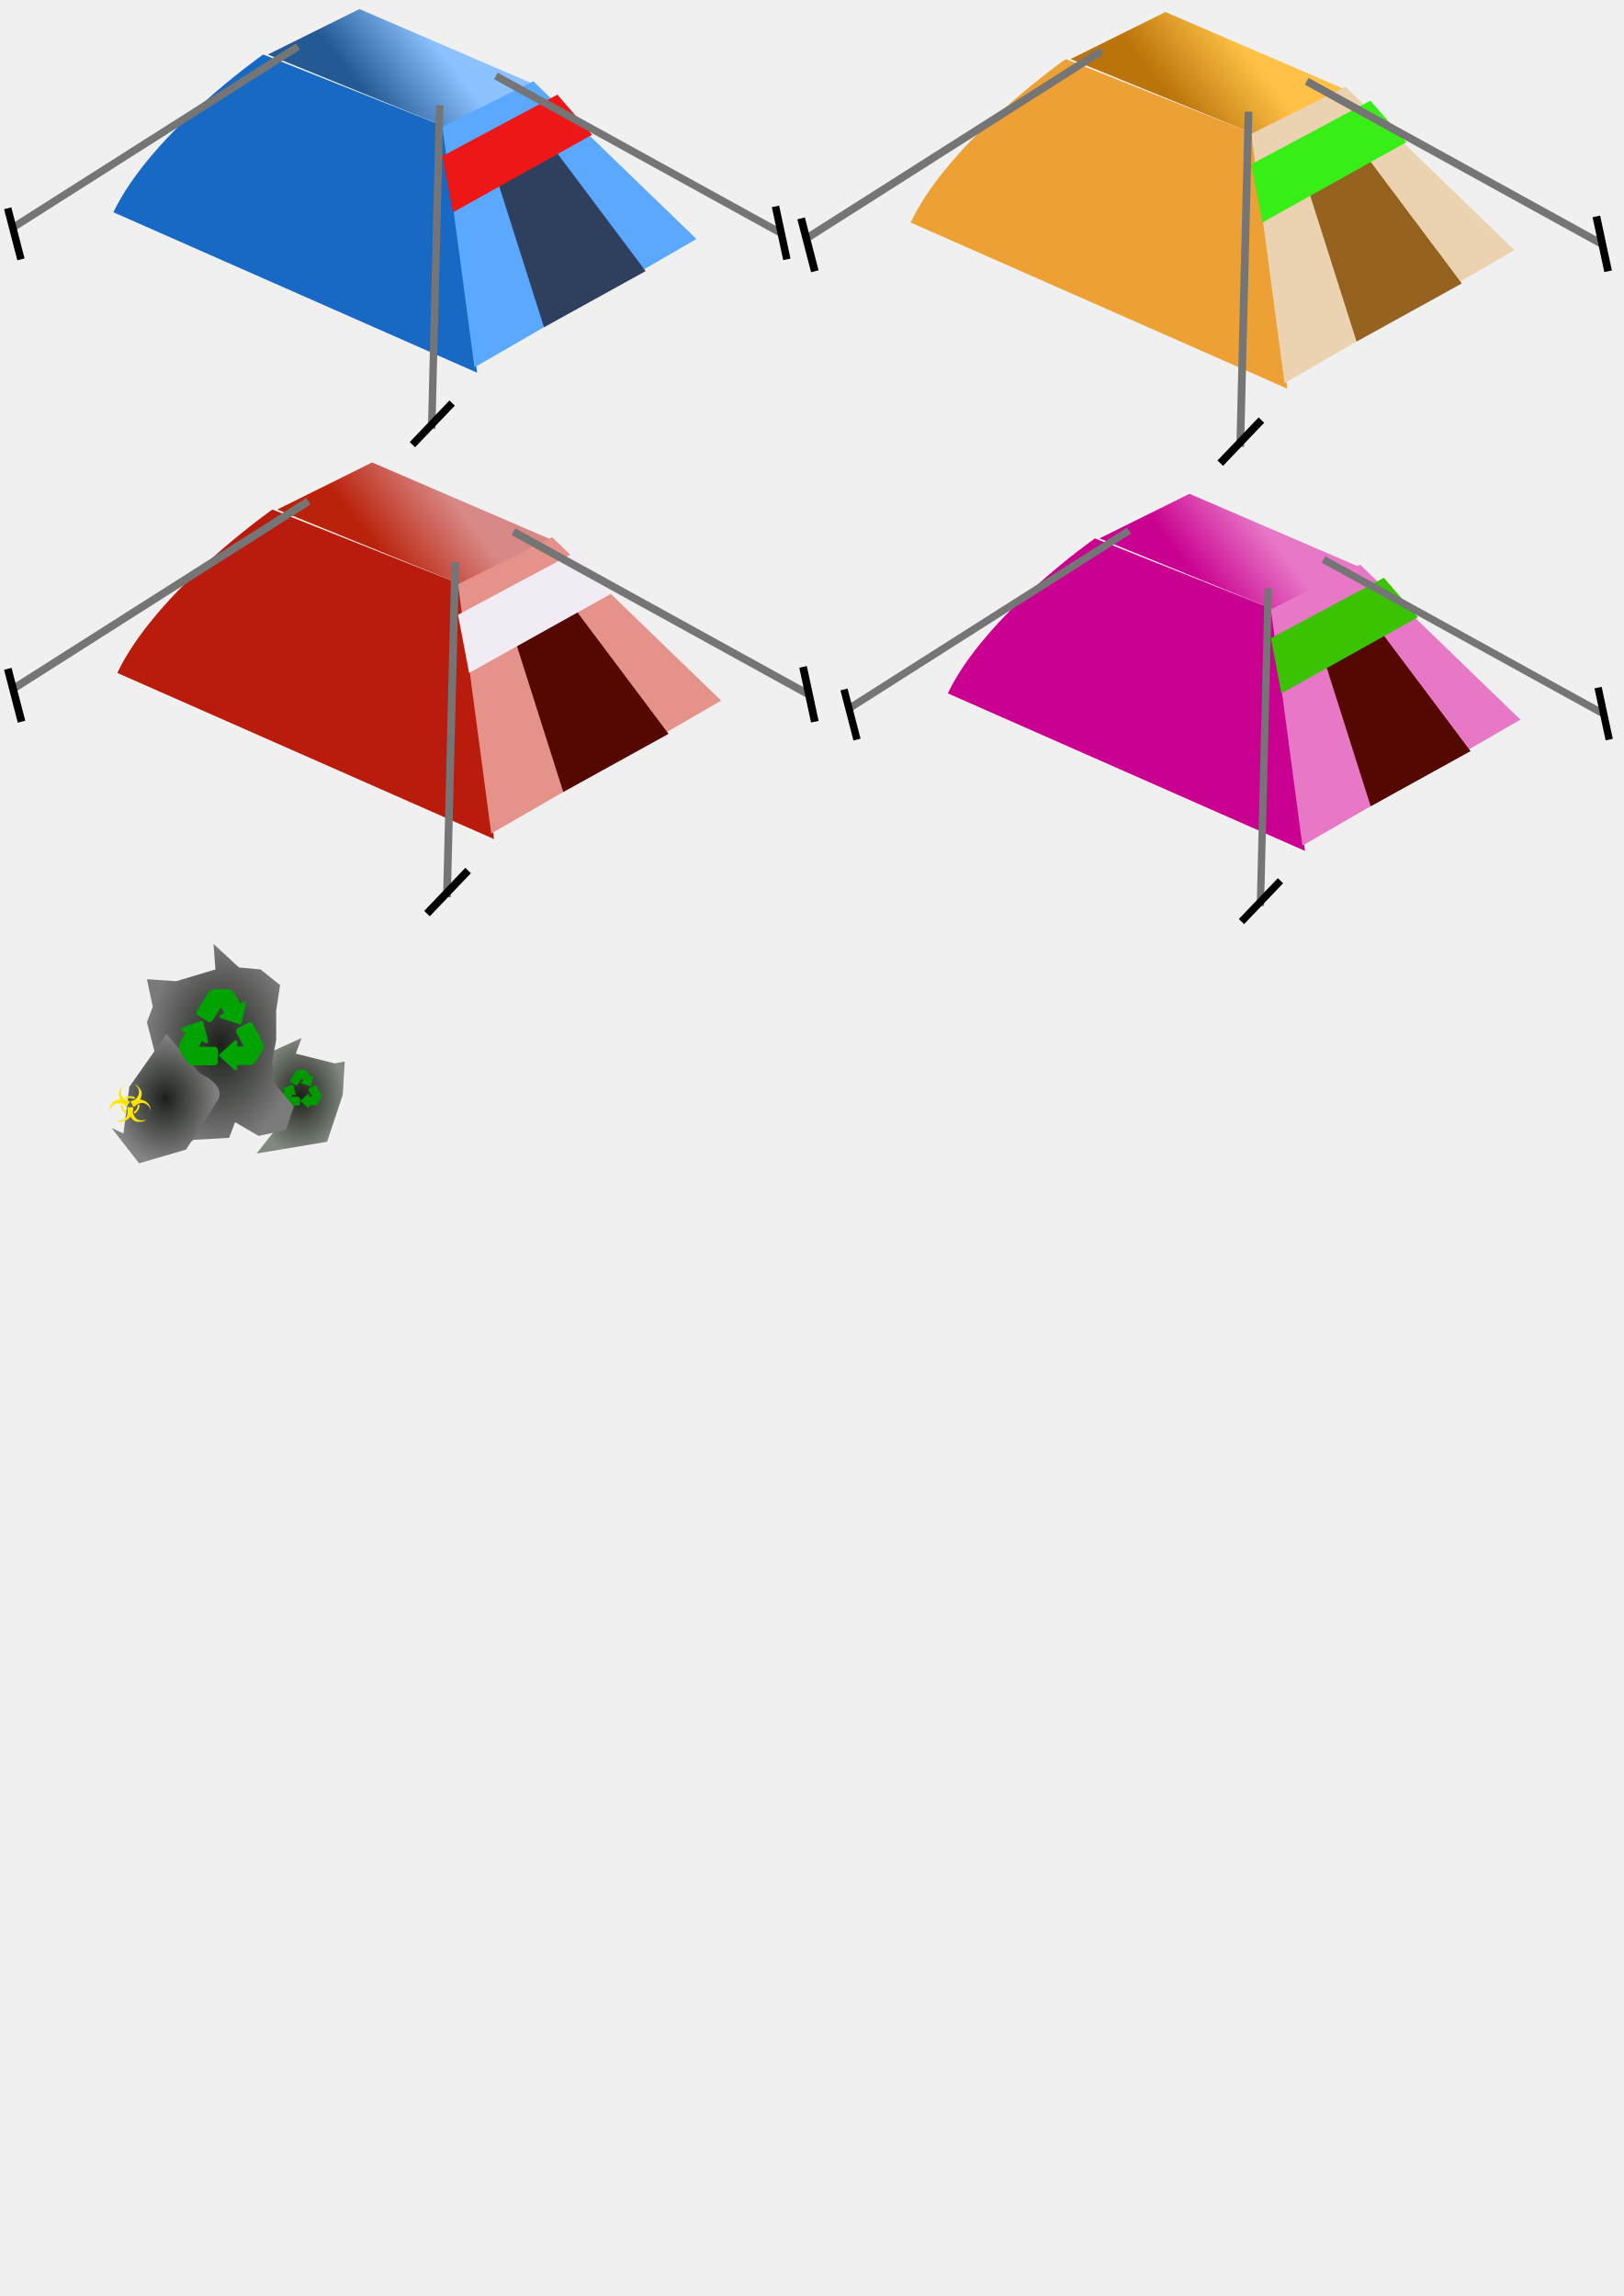
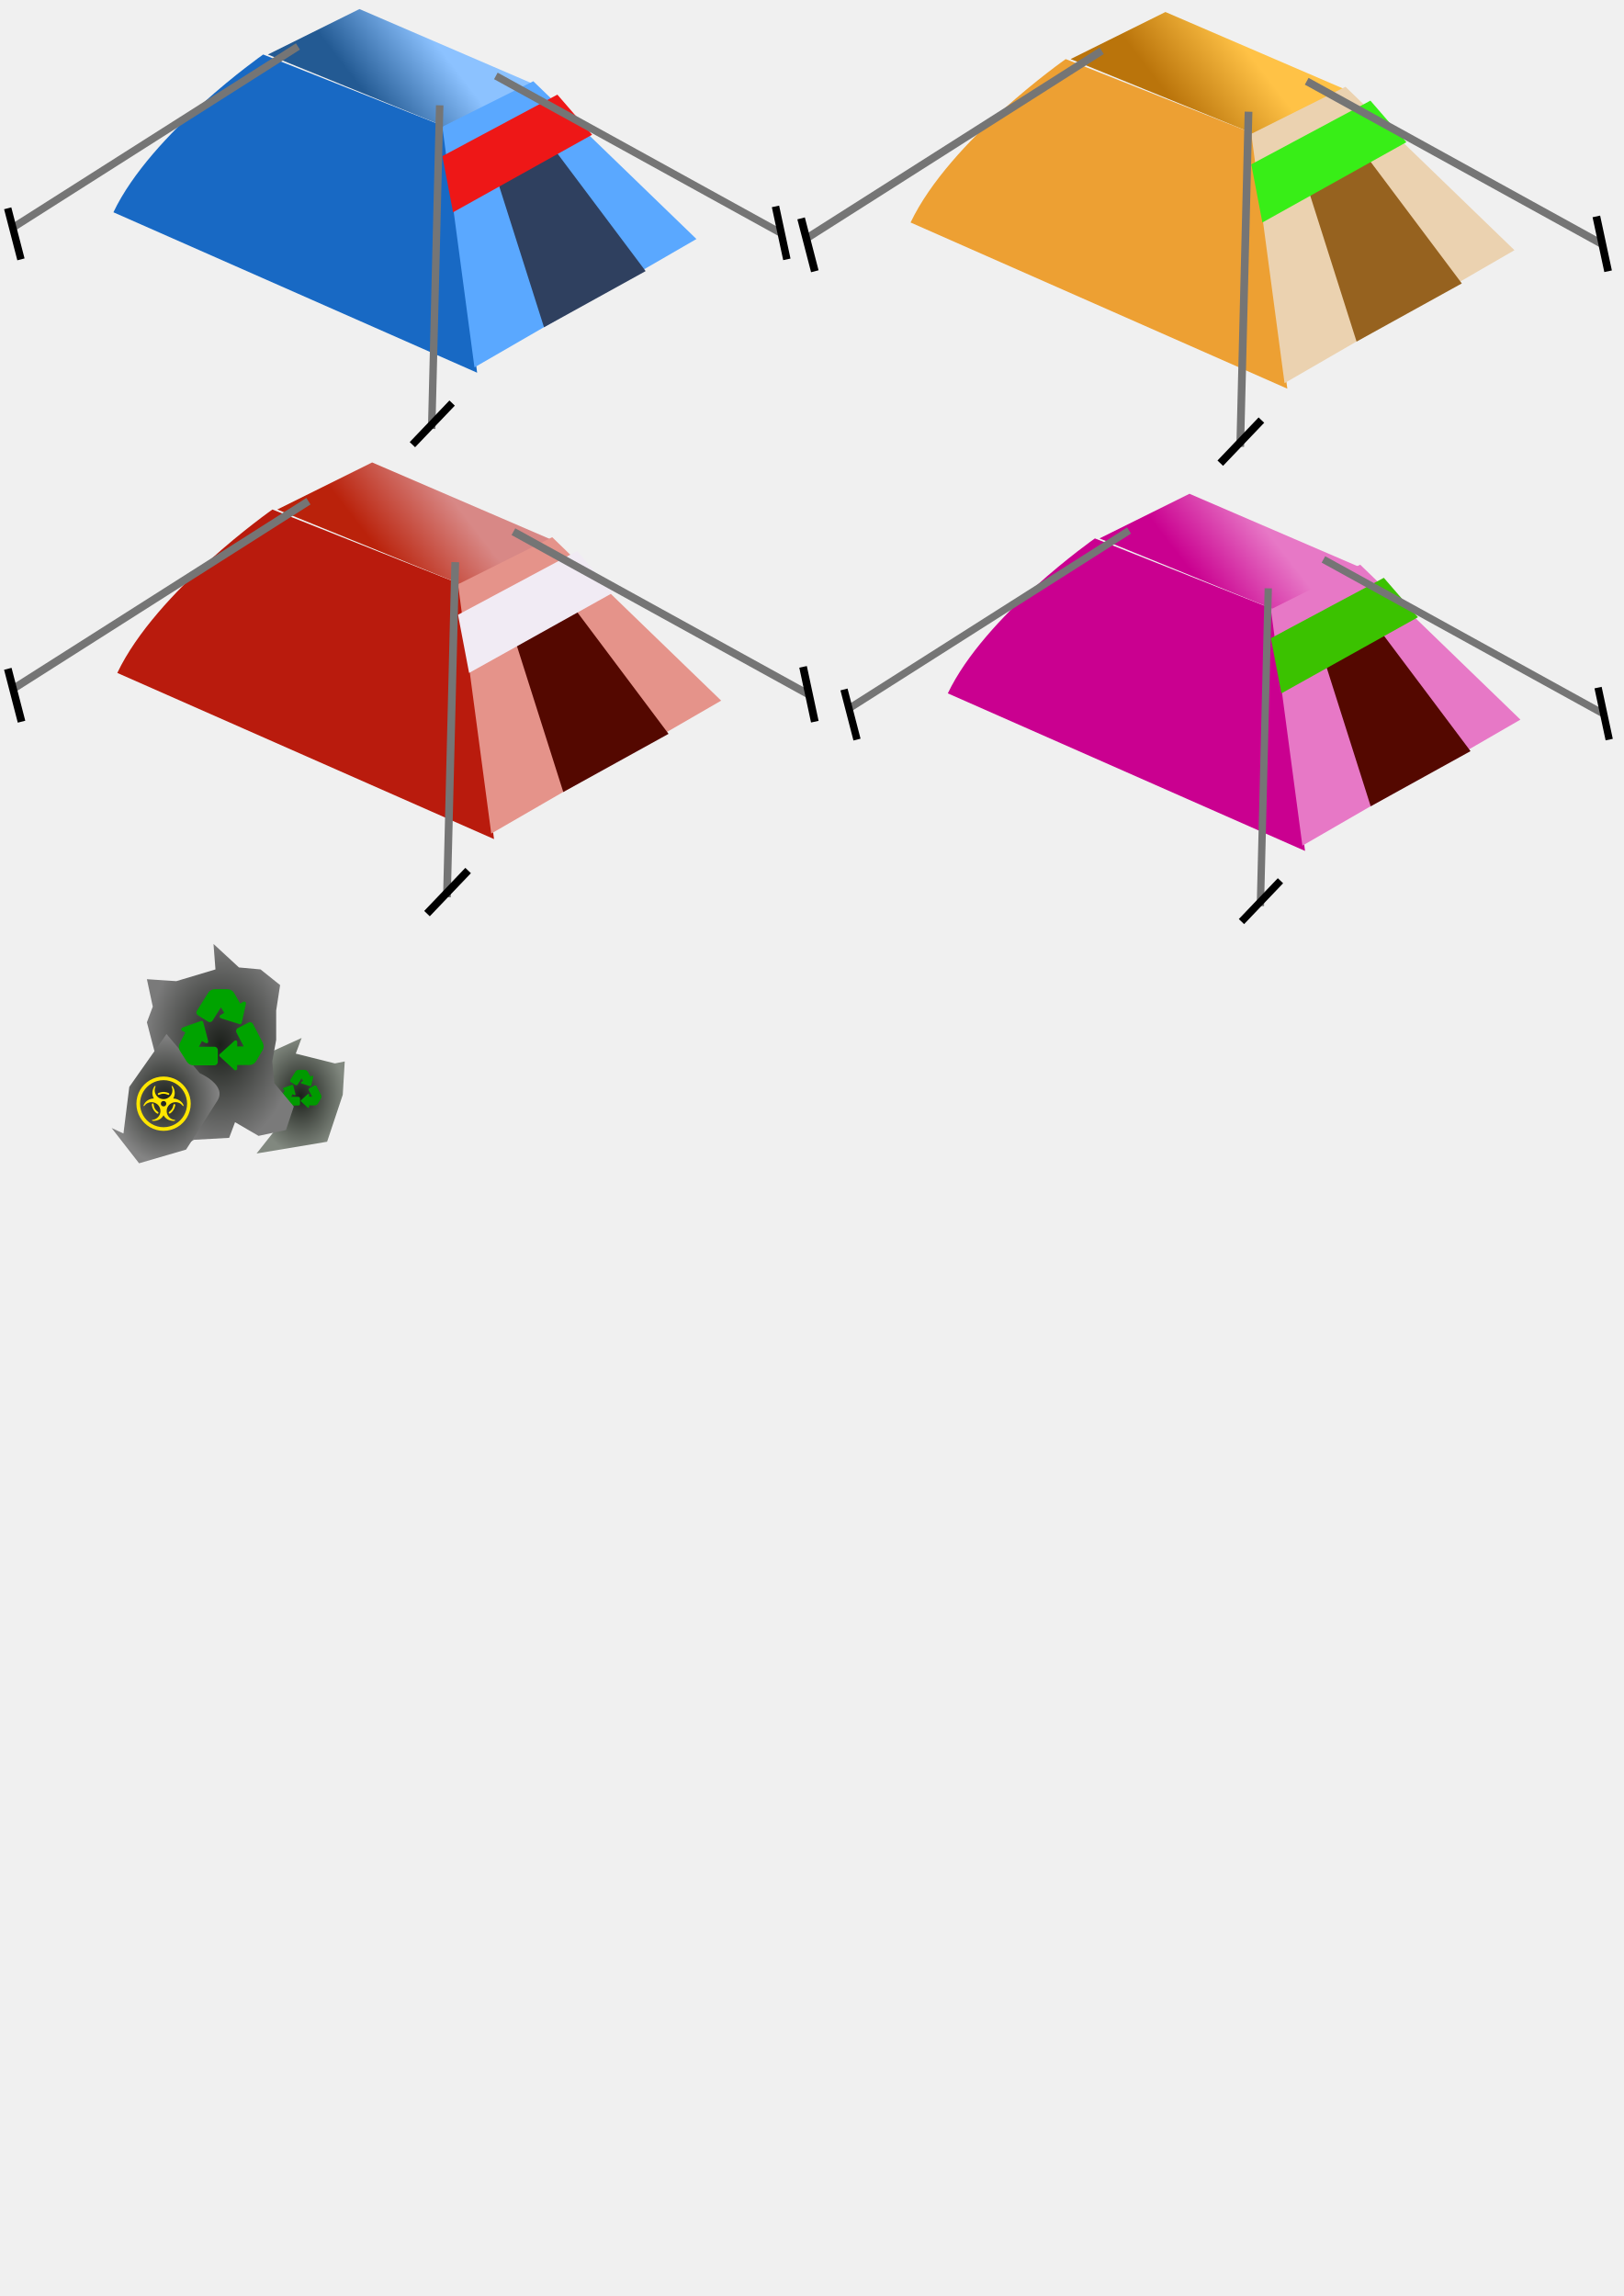
<svg xmlns="http://www.w3.org/2000/svg" xmlns:xlink="http://www.w3.org/1999/xlink" width="210mm" height="297mm" viewBox="0 0 210 297" version="1.1" id="svg49950">
  <defs id="defs49947">
    <linearGradient id="linearGradient57663">
      <stop style="stop-color:#1c201b;stop-opacity:1;" offset="0" id="stop57659" />
      <stop style="stop-color:#848484;stop-opacity:1;" offset="1" id="stop57661" />
    </linearGradient>
    <linearGradient id="linearGradient57655">
      <stop style="stop-color:#1c201b;stop-opacity:1;" offset="0" id="stop57651" />
      <stop style="stop-color:#81887f;stop-opacity:1;" offset="1" id="stop57653" />
    </linearGradient>
    <linearGradient id="linearGradient57587">
      <stop style="stop-color:#1c201b;stop-opacity:1;" offset="0" id="stop57583" />
      <stop style="stop-color:#7a7a7a;stop-opacity:1;" offset="1" id="stop57585" />
    </linearGradient>
    <linearGradient id="linearGradient53693">
      <stop style="stop-color:#ca0090;stop-opacity:1;" offset="0" id="stop53689" />
      <stop style="stop-color:#e778c6;stop-opacity:1;" offset="1" id="stop53691" />
    </linearGradient>
    <linearGradient id="linearGradient53394">
      <stop style="stop-color:#ba220b;stop-opacity:1;" offset="0" id="stop53390" />
      <stop style="stop-color:#d88886;stop-opacity:1;" offset="1" id="stop53392" />
    </linearGradient>
    <linearGradient id="linearGradient53164">
      <stop style="stop-color:#ba740b;stop-opacity:1;" offset="0" id="stop53160" />
      <stop style="stop-color:#ffc246;stop-opacity:1;" offset="1" id="stop53162" />
    </linearGradient>
    <linearGradient id="linearGradient52250">
      <stop style="stop-color:#235a93;stop-opacity:1;" offset="0" id="stop52246" />
      <stop style="stop-color:#8cc2ff;stop-opacity:1;" offset="1" id="stop52248" />
    </linearGradient>
    <linearGradient xlink:href="#linearGradient52250" id="linearGradient52252" x1="61.956" y1="42.999" x2="71.167" y2="35.906" gradientUnits="userSpaceOnUse" gradientTransform="matrix(0.9654786,0,0,0.9654786,-11.96639,-28.576)" />
    <linearGradient xlink:href="#linearGradient53164" id="linearGradient53078" gradientUnits="userSpaceOnUse" x1="61.956" y1="42.999" x2="71.167" y2="35.906" gradientTransform="translate(90.18309,-29.25776)" />
    <linearGradient xlink:href="#linearGradient53394" id="linearGradient53239" gradientUnits="userSpaceOnUse" gradientTransform="translate(-12.41563,29.00819)" x1="61.956" y1="42.999" x2="71.167" y2="35.906" />
    <linearGradient xlink:href="#linearGradient53693" id="linearGradient53469" gradientUnits="userSpaceOnUse" gradientTransform="matrix(0.9482179,0,0,0.9482179,96.42655,34.65691)" x1="61.956" y1="42.999" x2="71.167" y2="35.906" />
    <radialGradient xlink:href="#linearGradient57587" id="radialGradient57591" cx="28.5" cy="135.152" fx="28.5" fy="135.152" r="9.5" gradientTransform="matrix(1,0,0,1.373333,0,-50.45662)" gradientUnits="userSpaceOnUse" />
    <radialGradient xlink:href="#linearGradient57655" id="radialGradient57657" cx="38.886" cy="141.738" fx="38.886" fy="141.738" r="5.7" gradientTransform="matrix(1,0,0,1.311111,0,-44.09636)" gradientUnits="userSpaceOnUse" />
    <radialGradient xlink:href="#linearGradient57663" id="radialGradient57665" cx="21.416" cy="142.118" fx="21.416" fy="142.118" r="6.977" gradientTransform="matrix(1,0,0,1.198279,0,-28.17912)" gradientUnits="userSpaceOnUse" />
  </defs>
  <g id="layer1">
    <path style="fill:#1869c4;fill-opacity:1;stroke:none;stroke-width:0.965;stroke-opacity:1" d="M 14.668,27.459 61.709,48.213 57.559,16.39 34.038,7.051 c 0,0 -14.478,10.135 -19.37,20.408 z" id="path50492" />
    <path style="fill:url(#linearGradient52252);fill-opacity:1;stroke:none;stroke-width:0.965" d="M 34.643,7.051 46.49,1.171 68.973,10.856 57.559,16.39 Z" id="path50494" />
    <path style="fill:#5aa8ff;fill-opacity:1;stroke:none;stroke-width:0.965;stroke-opacity:1" d="M 61.363,47.521 90.073,30.918 68.973,10.51 57.213,16.39 Z" id="path50496" />
    <path style="fill:#2f405f;fill-opacity:1;stroke:none;stroke-width:0.965" d="m 70.357,42.333 -6.918,-21.791 6.572,-3.459 13.49,17.987 z" id="path50498" />
    <path style="fill:#ee1717;fill-opacity:1;stroke:none;stroke-width:0.965" d="M 57.213,20.195 72.086,12.24 76.583,17.428 58.596,27.459 Z" id="path50500" />
    <path style="fill:#ffffff;stroke:#757575;stroke-width:0.965" d="M 38.534,6.014 1.524,29.534" id="path50506" />
    <path style="fill:#ffffff;stroke:#757575;stroke-width:0.965" d="M 56.867,13.623 55.829,55.477" id="path50508" />
    <path style="fill:#ffffff;stroke:#757575;stroke-width:0.965" d="M 64.131,9.818 101.141,30.226" id="path50510" />
    <path style="fill:none;fill-opacity:1;stroke:#000000;stroke-width:0.965;stroke-opacity:1" d="m 0.997,26.945 1.712,6.604" id="path51916" />
    <path style="fill:none;fill-opacity:1;stroke:#000000;stroke-width:0.965;stroke-opacity:1" d="m 58.474,52.137 -5.136,5.381" id="path52188" />
    <path style="fill:none;fill-opacity:1;stroke:#000000;stroke-width:0.965;stroke-opacity:1" d="m 100.298,26.7 1.468,6.848" id="path52190" />
    <path style="fill:#eda033;fill-opacity:1;stroke:none;stroke-width:1;stroke-opacity:1" d="M 117.769,28.781 166.493,50.277 162.194,17.316 137.832,7.643 c 0,0 -14.996,10.498 -20.063,21.138 z" id="path50492-1" />
    <path style="fill:url(#linearGradient53078);fill-opacity:1;stroke:none;stroke-width:1" d="m 138.459,7.643 12.271,-6.09 23.287,10.031 -11.823,5.732 z" id="path50494-0" />
    <path style="fill:#ebd2b0;fill-opacity:1;stroke:none;stroke-width:1;stroke-opacity:1" d="M 166.135,49.56 195.871,32.363 174.017,11.226 161.836,17.316 Z" id="path50496-6" />
    <path style="fill:#96621f;fill-opacity:1;stroke:none;stroke-width:1" d="m 175.45,44.186 -7.165,-22.571 6.807,-3.583 13.972,18.63 z" id="path50498-1" />
    <path style="fill:#38ee17;fill-opacity:1;stroke:none;stroke-width:1" d="m 161.836,21.257 15.405,-8.24 4.657,5.374 -18.63,10.39 z" id="path50500-6" />
    <path style="fill:#ffffff;stroke:#757575;stroke-width:1" d="M 142.489,6.569 104.155,30.93" id="path50506-4" />
    <path style="fill:#ffffff;stroke:#757575;stroke-width:1" d="m 161.477,14.45 -1.075,43.35" id="path50508-5" />
    <path style="fill:#ffffff;stroke:#757575;stroke-width:1" d="m 169.001,10.509 38.334,21.138" id="path50510-1" />
    <path style="fill:none;fill-opacity:1;stroke:#000000;stroke-width:1;stroke-opacity:1" d="m 103.61,28.248 1.773,6.84" id="path51916-6" />
    <path style="fill:none;fill-opacity:1;stroke:#000000;stroke-width:1;stroke-opacity:1" d="m 163.142,54.341 -5.32,5.573" id="path52188-0" />
    <path style="fill:none;fill-opacity:1;stroke:#000000;stroke-width:1;stroke-opacity:1" d="m 206.462,27.995 1.52,7.093" id="path52190-5" />
    <path style="fill:#b91b0d;fill-opacity:1;stroke:none;stroke-width:1;stroke-opacity:1" d="M 15.171,87.047 63.894,108.543 59.595,75.582 35.233,65.909 c 0,0 -14.996,10.498 -20.063,21.138 z" id="path50492-1-0" />
    <path style="fill:url(#linearGradient53239);fill-opacity:1;stroke:none;stroke-width:1" d="M 35.86,65.909 48.131,59.819 71.418,69.85 59.595,75.582 Z" id="path50494-0-8" />
    <path style="fill:#e5938a;fill-opacity:1;stroke:none;stroke-width:1;stroke-opacity:1" d="M 63.536,107.826 93.272,90.629 71.418,69.492 59.237,75.582 Z" id="path50496-6-7" />
    <path style="fill:#540800;fill-opacity:1;stroke:none;stroke-width:1" d="m 72.851,102.452 -7.165,-22.571 6.807,-3.583 13.972,18.63 z" id="path50498-1-6" />
    <path style="fill:#f1ebf4;fill-opacity:1;stroke:none;stroke-width:1" d="m 59.237,79.523 15.405,-8.24 4.657,5.374 -18.63,10.39 z" id="path50500-6-2" />
    <path style="fill:#ffffff;stroke:#757575;stroke-width:1" d="M 39.891,64.834 1.557,89.196" id="path50506-4-3" />
    <path style="fill:#ffffff;stroke:#757575;stroke-width:1" d="M 58.879,72.716 57.804,116.066" id="path50508-5-7" />
    <path style="fill:#ffffff;stroke:#757575;stroke-width:1" d="M 66.402,68.775 104.736,89.913" id="path50510-1-3" />
    <path style="fill:none;fill-opacity:1;stroke:#000000;stroke-width:1;stroke-opacity:1" d="m 1.011,86.514 1.773,6.84" id="path51916-6-6" />
    <path style="fill:none;fill-opacity:1;stroke:#000000;stroke-width:1;stroke-opacity:1" d="M 60.543,112.607 55.224,118.18" id="path52188-0-5" />
    <path style="fill:none;fill-opacity:1;stroke:#000000;stroke-width:1;stroke-opacity:1" d="m 103.863,86.261 1.52,7.093" id="path52190-5-4" />
    <path style="fill:#ca0090;fill-opacity:1;stroke:none;stroke-width:0.948;stroke-opacity:1" d="m 122.584,89.69 46.201,20.383 -4.077,-31.253 -23.1,-9.172 c 0,0 -14.22,9.954 -19.024,20.043 z" id="path50492-1-0-8" />
    <path style="fill:url(#linearGradient53469);fill-opacity:1;stroke:none;stroke-width:0.948" d="m 142.203,69.647 11.635,-5.775 22.081,9.512 -11.21,5.435 z" id="path50494-0-8-0" />
    <path style="fill:#e778c6;fill-opacity:1;stroke:none;stroke-width:0.948;stroke-opacity:1" d="M 168.445,109.393 196.641,93.087 175.919,73.044 164.369,78.819 Z" id="path50496-6-7-8" />
    <path style="fill:#540800;fill-opacity:1;stroke:none;stroke-width:0.948" d="m 177.278,104.298 -6.794,-21.402 6.455,-3.397 13.249,17.665 z" id="path50498-1-6-0" />
    <path style="fill:#3bc200;fill-opacity:1;stroke:none;stroke-width:0.948" d="m 164.369,82.556 14.608,-7.813 4.416,5.096 -17.665,9.852 z" id="path50500-6-2-9" />
    <path style="fill:#ffffff;stroke:#757575;stroke-width:0.948" d="M 146.024,68.628 109.675,91.728" id="path50506-4-3-5" />
    <path style="fill:#ffffff;stroke:#757575;stroke-width:0.948" d="m 164.029,76.102 -1.019,41.105" id="path50508-5-7-9" />
    <path style="fill:#ffffff;stroke:#757575;stroke-width:0.948" d="m 171.163,72.365 36.349,20.043" id="path50510-1-3-8" />
    <path style="fill:none;fill-opacity:1;stroke:#000000;stroke-width:0.948;stroke-opacity:1" d="m 109.158,89.185 1.681,6.486" id="path51916-6-6-9" />
    <path style="fill:none;fill-opacity:1;stroke:#000000;stroke-width:0.948;stroke-opacity:1" d="m 165.608,113.927 -5.044,5.285" id="path52188-0-5-9" />
    <path style="fill:none;fill-opacity:1;stroke:#000000;stroke-width:0.948;stroke-opacity:1" d="m 206.684,88.945 1.441,6.726" id="path52190-5-4-0" />
    <path style="fill:url(#radialGradient57657);fill-opacity:1;stroke:none;stroke-width:1;stroke-opacity:1" d="m 43.319,137.558 -5.067,-1.267 0.76,-2.027 -5.573,2.533 3.547,7.6 -3.8,4.813 9.12,-1.52 2.027,-6.08 0.253,-4.307" id="path57649" />
    <g aria-label="♻️" id="text57773-3-9" style="font-size:5.221px;-inkscape-font-specification:sans-serif;text-align:center;text-anchor:middle;fill:#009a00;stroke-width:0.154;fill-opacity:1">
      <path d="m 40.163,139.267 q 0.02,-0.01 0.054,-0.031 0.033,-0.023 0.069,-0.043 0.036,-0.02 0.069,-0.036 0.033,-0.015 0.054,-0.015 0.041,0 0.069,0.031 0.031,0.028 0.031,0.069 0,0.066 -0.023,0.148 -0.02,0.082 -0.033,0.145 -0.028,0.143 -0.061,0.283 -0.031,0.138 -0.061,0.278 -0.018,0.082 -0.033,0.171 -0.015,0.087 -0.041,0.168 -0.013,0.036 -0.038,0.059 -0.023,0.02 -0.061,0.02 -0.01,0 -0.094,-0.023 -0.082,-0.025 -0.204,-0.061 -0.122,-0.038 -0.265,-0.082 -0.143,-0.046 -0.27,-0.087 -0.127,-0.041 -0.222,-0.071 -0.092,-0.031 -0.117,-0.041 -0.033,-0.013 -0.054,-0.038 -0.018,-0.025 -0.018,-0.061 0,-0.056 0.051,-0.087 l 0.229,-0.135 -0.196,-0.334 -0.505,0.801 q -0.028,0.043 -0.074,0.069 -0.046,0.025 -0.097,0.025 -0.061,0 -0.11,-0.031 l -0.607,-0.382 q -0.043,-0.028 -0.071,-0.074 -0.025,-0.046 -0.025,-0.097 0,-0.056 0.033,-0.11 l 0.683,-1.084 -0.005,0.008 q 0.064,-0.107 0.173,-0.166 0.112,-0.059 0.235,-0.059 h 0.752 q 0.13,0 0.242,0.064 0.112,0.064 0.178,0.178 z m -1.938,2.302 q 0,0.041 -0.031,0.071 -0.028,0.031 -0.069,0.031 -0.02,0 -0.059,-0.015 -0.038,-0.018 -0.082,-0.041 -0.043,-0.023 -0.084,-0.046 -0.038,-0.023 -0.059,-0.033 l -0.181,0.344 h 0.938 q 0.084,0 0.143,0.061 0.061,0.059 0.061,0.143 v 0.719 q 0,0.084 -0.061,0.143 -0.059,0.061 -0.143,0.061 h -1.287 0.025 q -0.127,0 -0.235,-0.059 -0.107,-0.059 -0.176,-0.166 l -0.405,-0.637 q -0.074,-0.117 -0.074,-0.257 0,-0.12 0.056,-0.227 l 0.337,-0.645 -0.194,-0.102 q -0.025,-0.013 -0.041,-0.038 -0.015,-0.025 -0.015,-0.053 0,-0.036 0.018,-0.056 0.02,-0.023 0.051,-0.038 0.02,-0.01 0.112,-0.046 0.094,-0.036 0.219,-0.082 0.127,-0.046 0.27,-0.097 0.143,-0.051 0.263,-0.092 0.122,-0.043 0.204,-0.071 0.084,-0.028 0.092,-0.028 0.071,0 0.097,0.074 0.008,0.025 0.033,0.12 0.028,0.094 0.061,0.222 0.036,0.127 0.071,0.27 0.038,0.143 0.069,0.265 0.033,0.122 0.054,0.209 0.02,0.084 0.02,0.097 z m 2.149,0.293 -0.439,-0.839 q -0.023,-0.041 -0.023,-0.094 0,-0.056 0.028,-0.105 0.031,-0.051 0.082,-0.076 l 0.64,-0.331 q 0.041,-0.023 0.094,-0.023 0.056,0 0.105,0.031 0.051,0.028 0.076,0.079 l 0.599,1.155 v 0.005 q 0.041,0.097 0.041,0.196 0,0.13 -0.066,0.24 l -0.382,0.65 q -0.066,0.112 -0.178,0.176 -0.112,0.064 -0.242,0.064 l -0.729,-0.003 v 0.219 q 0,0.043 -0.031,0.071 -0.028,0.031 -0.071,0.031 -0.043,0 -0.069,-0.025 l -0.882,-0.808 q -0.015,-0.015 -0.025,-0.036 -0.01,-0.02 -0.01,-0.041 0,-0.043 0.036,-0.074 l 0.887,-0.803 q 0.033,-0.028 0.069,-0.028 0.041,0 0.071,0.031 0.031,0.031 0.031,0.071 l -0.003,0.268 z" id="path59422" style="fill:#009a00;fill-opacity:1" />
    </g>
    <path style="fill:url(#radialGradient57591);fill-opacity:1;stroke:none;stroke-width:1;stroke-opacity:1" d="m 27.613,122.105 0.253,3.293 -5.067,1.52 -3.8,-0.253 0.76,3.547 -0.76,2.027 1.52,5.827 0.253,5.067 3.04,5.067 1.267,-0.76 4.56,-0.253 0.76,-2.027 3.04,1.773 3.547,-0.76 1.013,-3.04 -2.533,-3.04 -0.253,-2.787 0.507,-2.787 v -3.8 l 0.507,-3.293 -2.533,-2.027 -2.787,-0.253 z" id="path57581" />
    <path style="fill:url(#radialGradient57665);fill-opacity:1;stroke:none;stroke-width:1;stroke-opacity:1" d="m 15.96,146.678 0.76,-6.08 4.813,-6.84 4.307,5.067 c 0,0 3.547,1.52 2.28,3.547 -1.267,2.027 -4.053,6.333 -4.053,6.333 l -6.08,1.773 -3.547,-4.56 3.293,1.52 z" id="path57647" />
    <g aria-label="♻️" id="text57773" style="font-size:11.152px;-inkscape-font-specification:sans-serif;text-align:center;text-anchor:middle;fill:#00a300;stroke-width:0.329;fill-opacity:1">
      <path d="m 31.071,129.819 q 0.044,-0.022 0.114,-0.065 0.071,-0.049 0.147,-0.093 0.076,-0.044 0.147,-0.076 0.071,-0.033 0.114,-0.033 0.087,0 0.147,0.065 0.065,0.06 0.065,0.147 0,0.142 -0.049,0.316 -0.044,0.174 -0.071,0.31 -0.06,0.305 -0.131,0.604 -0.065,0.294 -0.131,0.594 -0.038,0.174 -0.071,0.365 -0.033,0.185 -0.087,0.359 -0.027,0.076 -0.082,0.125 -0.049,0.044 -0.131,0.044 -0.022,0 -0.201,-0.049 -0.174,-0.054 -0.436,-0.131 -0.261,-0.082 -0.566,-0.174 -0.305,-0.098 -0.577,-0.185 -0.272,-0.087 -0.474,-0.152 -0.196,-0.065 -0.25,-0.087 -0.071,-0.027 -0.114,-0.082 -0.038,-0.054 -0.038,-0.131 0,-0.12 0.109,-0.185 l 0.49,-0.289 -0.419,-0.713 -1.078,1.71 q -0.06,0.093 -0.158,0.147 -0.098,0.054 -0.207,0.054 -0.131,0 -0.234,-0.065 L 25.604,131.333 q -0.093,-0.06 -0.152,-0.158 -0.054,-0.098 -0.054,-0.207 0,-0.12 0.071,-0.234 l 1.459,-2.314 -0.011,0.016 q 0.136,-0.229 0.37,-0.354 0.24,-0.125 0.501,-0.125 h 1.606 q 0.278,0 0.517,0.136 0.24,0.136 0.381,0.381 z m -4.139,4.917 q 0,0.087 -0.065,0.152 -0.06,0.065 -0.147,0.065 -0.044,0 -0.125,-0.033 -0.082,-0.038 -0.174,-0.087 -0.093,-0.049 -0.18,-0.098 -0.082,-0.049 -0.125,-0.071 l -0.387,0.735 h 2.004 q 0.18,0 0.305,0.131 0.131,0.125 0.131,0.305 v 1.536 q 0,0.18 -0.131,0.305 -0.125,0.131 -0.305,0.131 h -2.75 0.054 q -0.272,0 -0.501,-0.125 -0.229,-0.125 -0.376,-0.354 l -0.866,-1.361 q -0.158,-0.25 -0.158,-0.55 0,-0.256 0.12,-0.485 l 0.719,-1.378 -0.414,-0.218 q -0.054,-0.027 -0.087,-0.082 -0.033,-0.054 -0.033,-0.114 0,-0.076 0.038,-0.12 0.044,-0.049 0.109,-0.082 0.044,-0.022 0.24,-0.098 0.201,-0.076 0.468,-0.174 0.272,-0.098 0.577,-0.207 0.305,-0.109 0.561,-0.196 0.261,-0.093 0.436,-0.152 0.18,-0.06 0.196,-0.06 0.152,0 0.207,0.158 0.016,0.054 0.071,0.256 0.06,0.201 0.131,0.474 0.076,0.272 0.152,0.577 0.082,0.305 0.147,0.566 0.071,0.261 0.114,0.447 0.044,0.18 0.044,0.207 z m 4.59,0.626 -0.937,-1.792 q -0.049,-0.087 -0.049,-0.201 0,-0.12 0.06,-0.223 0.065,-0.109 0.174,-0.163 l 1.367,-0.708 q 0.087,-0.049 0.201,-0.049 0.12,0 0.223,0.065 0.109,0.06 0.163,0.169 l 1.28,2.467 v 0.011 q 0.087,0.207 0.087,0.419 0,0.278 -0.142,0.512 l -0.817,1.389 q -0.142,0.24 -0.381,0.376 -0.24,0.136 -0.517,0.136 l -1.557,-0.005 v 0.468 q 0,0.093 -0.065,0.152 -0.06,0.065 -0.152,0.065 -0.093,0 -0.147,-0.054 l -1.884,-1.726 q -0.033,-0.033 -0.054,-0.076 -0.022,-0.044 -0.022,-0.087 0,-0.093 0.076,-0.158 l 1.895,-1.715 q 0.071,-0.06 0.147,-0.06 0.087,0 0.152,0.065 0.065,0.065 0.065,0.152 l -0.005,0.572 z" id="path59416" style="fill:#00a300;fill-opacity:1" />
    </g>
-     <text xml:space="preserve" style="font-size:6.674px;font-family:sans-serif;-inkscape-font-specification:sans-serif;text-align:center;text-anchor:middle;fill:#ffe600;fill-opacity:1;stroke:none;stroke-width:0.197;stroke-opacity:1" x="21.153" y="145.112" id="text63581">
-       <tspan id="tspan63579" style="fill:#ffe600;fill-opacity:1;stroke-width:0.197" x="21.153" y="145.112">☣️</tspan>
-     </text>
+     <g aria-label="☣️" id="text63581" style="font-size:6.674px;-inkscape-font-specification:sans-serif;text-align:center;text-anchor:middle;fill:#ffe600;stroke-width:0.197">
+       <path d="m 22.405,142.097 q 0.098,-0.166 0.147,-0.349 0.049,-0.182 0.049,-0.375 0,-0.108 -0.02,-0.228 -0.02,-0.124 -0.059,-0.241 -0.039,-0.121 -0.098,-0.228 -0.055,-0.111 -0.127,-0.192 -0.023,-0.023 -0.046,-0.023 -0.026,0 -0.042,0.016 -0.016,0.016 -0.016,0.042 0,0.003 0.003,0.013 0.003,0.01 0.003,0.013 0.042,0.124 0.072,0.238 0.033,0.114 0.033,0.251 0,0.235 -0.091,0.443 -0.091,0.209 -0.251,0.365 -0.156,0.156 -0.365,0.248 -0.209,0.088 -0.443,0.088 -0.238,0 -0.446,-0.088 -0.209,-0.091 -0.365,-0.248 -0.156,-0.156 -0.248,-0.365 -0.088,-0.209 -0.088,-0.446 0,-0.134 0.026,-0.244 0.029,-0.114 0.078,-0.238 0.006,-0.013 0.006,-0.026 0,-0.026 -0.02,-0.042 -0.02,-0.02 -0.046,-0.02 -0.026,0 -0.042,0.023 -0.075,0.085 -0.13,0.192 -0.055,0.108 -0.095,0.228 -0.039,0.117 -0.059,0.238 -0.02,0.121 -0.02,0.231 0,0.192 0.049,0.375 0.049,0.182 0.143,0.349 -0.222,0 -0.427,0.065 -0.205,0.062 -0.381,0.179 -0.173,0.117 -0.313,0.284 -0.137,0.166 -0.218,0.372 -0.003,0.007 -0.003,0.013 0,0.007 0,0.013 0,0.026 0.016,0.042 0.016,0.016 0.042,0.016 0.029,0 0.049,-0.026 0.091,-0.104 0.176,-0.189 0.088,-0.088 0.212,-0.156 0.124,-0.068 0.264,-0.104 0.14,-0.036 0.284,-0.036 0.238,0 0.446,0.091 0.212,0.088 0.368,0.244 0.156,0.156 0.248,0.365 0.091,0.209 0.091,0.446 0,0.153 -0.042,0.3 -0.039,0.147 -0.114,0.277 -0.075,0.127 -0.183,0.238 -0.104,0.108 -0.238,0.182 -0.085,0.049 -0.183,0.085 -0.095,0.036 -0.192,0.052 -0.026,0.007 -0.049,0.007 -0.023,0 -0.046,0.007 -0.026,0.007 -0.039,0.02 -0.013,0.013 -0.013,0.039 0,0.026 0.02,0.042 0.023,0.013 0.052,0.02 0.029,0.007 0.059,0.01 0.033,0 0.049,0 0.205,0 0.398,-0.042 0.192,-0.046 0.362,-0.137 0.173,-0.091 0.313,-0.225 0.143,-0.137 0.248,-0.319 0.104,0.182 0.244,0.319 0.143,0.137 0.313,0.228 0.173,0.088 0.365,0.134 0.192,0.042 0.398,0.042 0.02,0 0.049,0 0.033,-0.003 0.062,-0.01 0.029,-0.007 0.049,-0.02 0.023,-0.016 0.023,-0.042 0,-0.029 -0.013,-0.039 -0.013,-0.013 -0.039,-0.02 -0.068,-0.019 -0.127,-0.029 -0.055,-0.01 -0.111,-0.023 -0.052,-0.016 -0.108,-0.036 -0.052,-0.02 -0.117,-0.059 -0.137,-0.078 -0.244,-0.186 -0.108,-0.108 -0.183,-0.238 -0.075,-0.13 -0.117,-0.277 -0.039,-0.147 -0.039,-0.303 0,-0.238 0.091,-0.446 0.091,-0.209 0.248,-0.362 0.156,-0.156 0.365,-0.244 0.209,-0.091 0.446,-0.091 0.153,0 0.297,0.039 0.147,0.039 0.277,0.114 0.114,0.065 0.196,0.153 0.081,0.085 0.169,0.179 0.023,0.023 0.046,0.023 0.026,0 0.042,-0.016 0.016,-0.016 0.016,-0.042 0,-0.007 -0.003,-0.013 0,-0.007 0,-0.01 -0.068,-0.202 -0.209,-0.368 -0.14,-0.166 -0.326,-0.284 -0.183,-0.117 -0.394,-0.182 -0.209,-0.065 -0.414,-0.065 z m -1.251,1.023 q -0.075,0 -0.14,-0.026 -0.062,-0.029 -0.111,-0.075 -0.046,-0.049 -0.075,-0.111 -0.026,-0.065 -0.026,-0.14 0,-0.072 0.026,-0.137 0.029,-0.065 0.075,-0.111 0.049,-0.049 0.111,-0.075 0.065,-0.029 0.14,-0.029 0.072,0 0.137,0.029 0.065,0.026 0.111,0.075 0.049,0.046 0.075,0.111 0.029,0.065 0.029,0.137 0,0.075 -0.029,0.14 -0.026,0.062 -0.075,0.111 -0.046,0.046 -0.111,0.075 -0.065,0.026 -0.137,0.026 z m -0.632,-1.489 q -0.049,0 -0.085,-0.036 -0.033,-0.039 -0.033,-0.085 0,-0.046 0.046,-0.085 0.046,-0.039 0.117,-0.068 0.072,-0.029 0.156,-0.049 0.088,-0.023 0.169,-0.036 0.085,-0.013 0.153,-0.02 0.072,-0.007 0.108,-0.007 0.055,0 0.179,0.016 0.124,0.013 0.251,0.046 0.127,0.029 0.222,0.082 0.098,0.049 0.098,0.121 0,0.049 -0.036,0.085 -0.033,0.036 -0.081,0.036 -0.023,0 -0.055,-0.013 -0.15,-0.062 -0.284,-0.098 -0.13,-0.039 -0.293,-0.039 -0.163,0 -0.3,0.036 -0.134,0.036 -0.28,0.101 -0.013,0.007 -0.026,0.01 -0.01,0.003 -0.026,0.003 z m -0.023,2.314 q 0,-0.036 -0.013,-0.055 -0.013,-0.023 -0.039,-0.042 -0.124,-0.098 -0.228,-0.196 -0.104,-0.101 -0.183,-0.238 -0.081,-0.14 -0.114,-0.277 -0.029,-0.137 -0.055,-0.293 -0.006,-0.049 -0.039,-0.078 -0.029,-0.033 -0.081,-0.033 -0.055,0 -0.085,0.036 -0.029,0.036 -0.029,0.088 0,0.163 0.055,0.339 0.055,0.173 0.147,0.336 0.095,0.16 0.218,0.297 0.124,0.134 0.264,0.215 0.029,0.02 0.065,0.02 0.046,0 0.081,-0.036 0.036,-0.036 0.036,-0.082 z m 2.047,-1.131 q 0.055,0 0.088,0.039 0.033,0.039 0.033,0.095 0,0.046 -0.013,0.088 -0.01,0.039 -0.02,0.082 -0.033,0.134 -0.091,0.264 -0.059,0.13 -0.14,0.251 -0.078,0.121 -0.179,0.222 -0.101,0.101 -0.218,0.173 -0.029,0.02 -0.065,0.02 -0.049,0 -0.085,-0.033 -0.033,-0.033 -0.033,-0.082 0,-0.055 0.052,-0.098 0.14,-0.114 0.228,-0.205 0.091,-0.091 0.15,-0.189 0.062,-0.101 0.101,-0.222 0.039,-0.124 0.078,-0.3 0.01,-0.046 0.036,-0.075 0.029,-0.029 0.078,-0.029 z m -4.905,-0.046 q 0,-0.486 0.124,-0.932 0.127,-0.45 0.355,-0.841 0.228,-0.391 0.548,-0.71 0.323,-0.323 0.714,-0.551 0.391,-0.228 0.838,-0.352 0.45,-0.127 0.935,-0.127 0.486,0 0.932,0.127 0.45,0.124 0.841,0.352 0.391,0.228 0.71,0.551 0.323,0.319 0.551,0.71 0.228,0.391 0.352,0.841 0.127,0.446 0.127,0.932 0,0.486 -0.127,0.935 -0.124,0.446 -0.352,0.838 -0.228,0.391 -0.551,0.71 -0.319,0.323 -0.71,0.551 -0.391,0.228 -0.841,0.352 -0.446,0.127 -0.932,0.127 -0.486,0 -0.935,-0.127 -0.446,-0.124 -0.838,-0.352 -0.391,-0.228 -0.714,-0.551 -0.319,-0.319 -0.548,-0.71 -0.228,-0.391 -0.355,-0.838 -0.124,-0.45 -0.124,-0.935 z m 3.513,-3.044 q -0.42,0 -0.811,0.111 -0.388,0.108 -0.727,0.306 -0.336,0.196 -0.616,0.476 -0.277,0.277 -0.476,0.616 -0.196,0.336 -0.306,0.727 -0.108,0.388 -0.108,0.808 0,0.42 0.108,0.811 0.111,0.388 0.306,0.727 0.199,0.336 0.476,0.616 0.28,0.277 0.616,0.473 0.339,0.199 0.727,0.306 0.391,0.111 0.811,0.111 0.42,0 0.808,-0.111 0.391,-0.108 0.727,-0.306 0.339,-0.196 0.616,-0.473 0.28,-0.28 0.476,-0.616 0.199,-0.339 0.306,-0.727 0.111,-0.391 0.111,-0.811 0,-0.42 -0.111,-0.808 -0.108,-0.391 -0.306,-0.727 -0.196,-0.339 -0.476,-0.616 -0.277,-0.28 -0.616,-0.476 -0.336,-0.199 -0.727,-0.306 -0.388,-0.111 -0.808,-0.111 z" id="path65983" />
+     </g>
  </g>
</svg>
